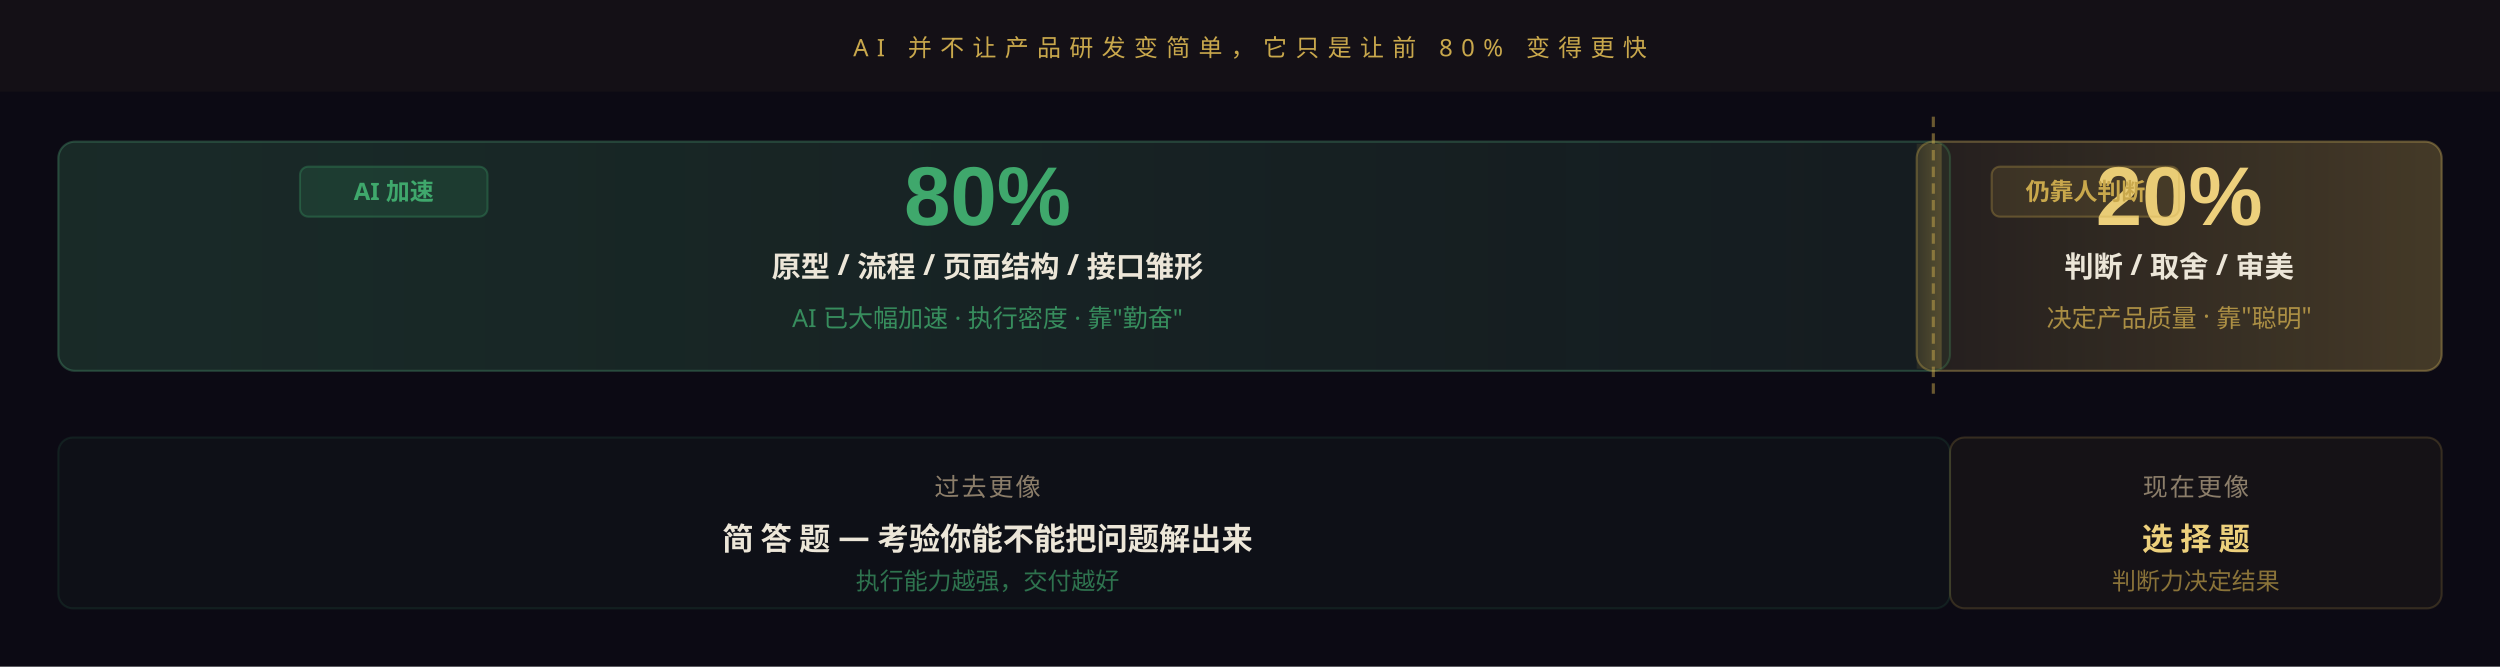
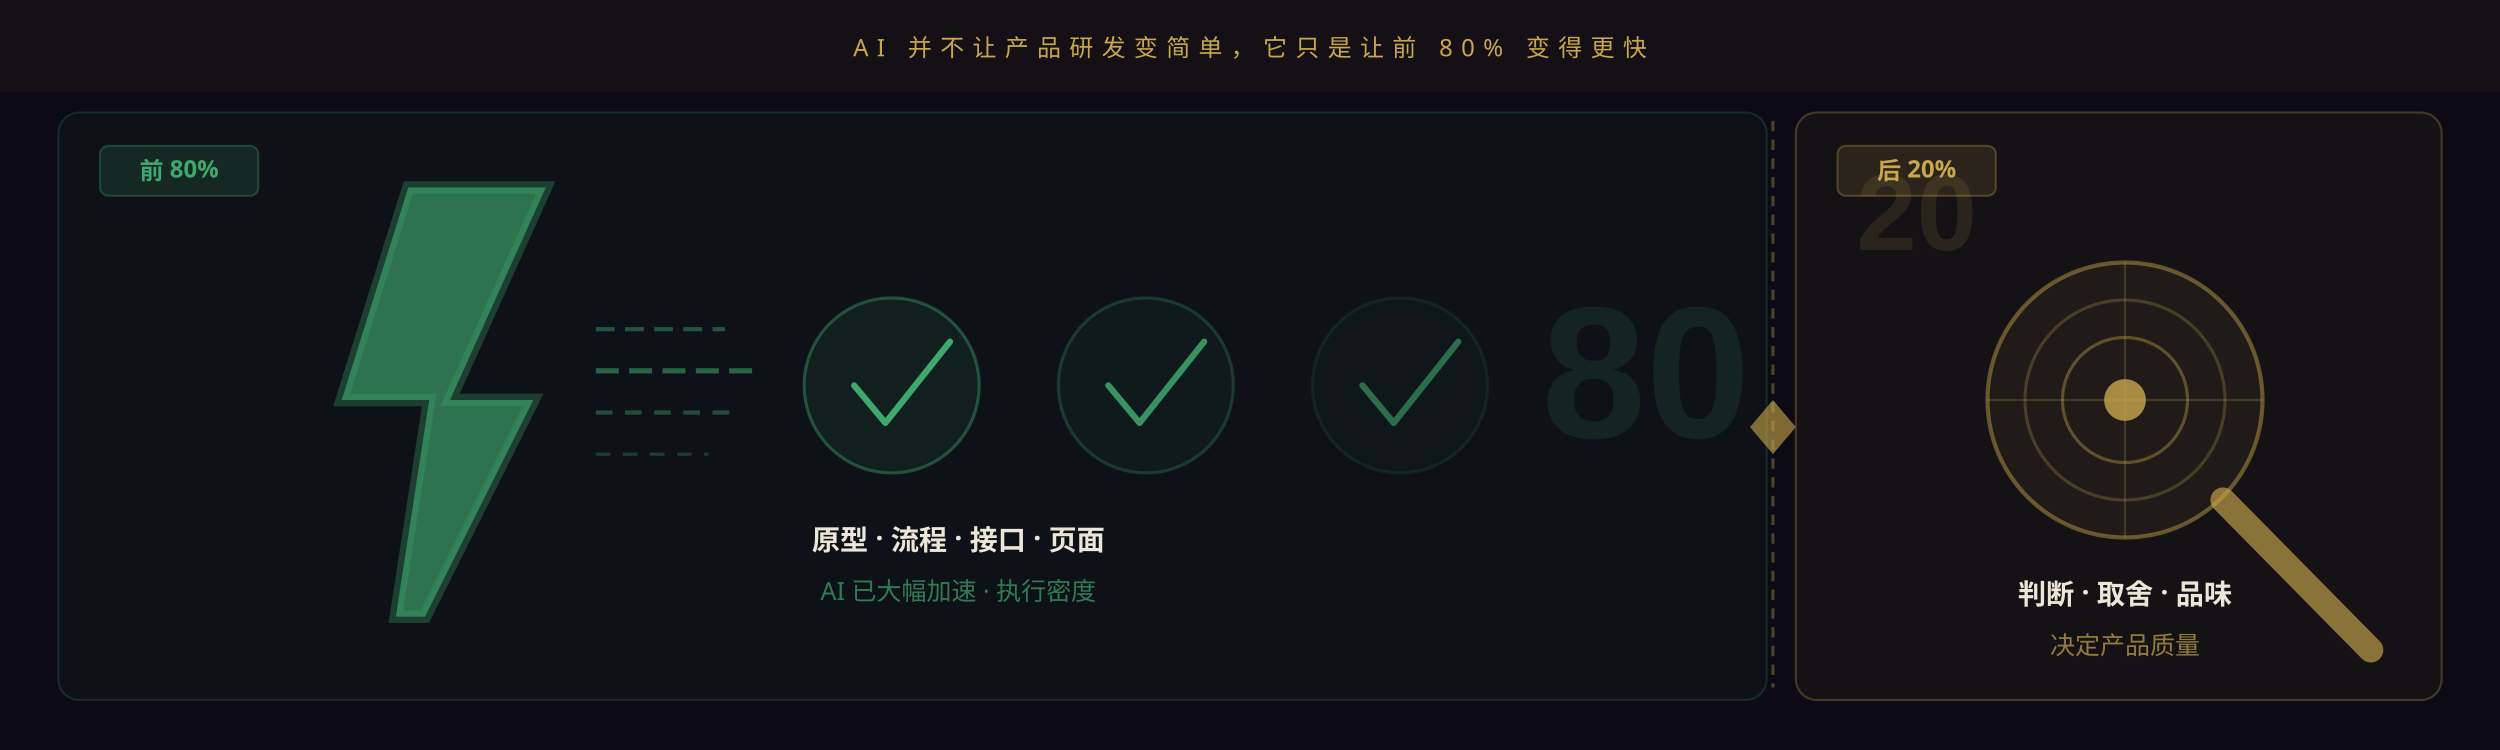
- <svg xmlns="http://www.w3.org/2000/svg" width="1200" height="320" viewBox="0 0 1200 320">
+ <svg xmlns="http://www.w3.org/2000/svg" width="1200" height="360" viewBox="0 0 1200 360">
  <defs>
-     <linearGradient id="bar80" x1="0%" y1="0%" x2="100%" y2="0%">
-       <stop offset="0%" stop-color="#3FA86C" stop-opacity="0.18" />
-       <stop offset="100%" stop-color="#3FA86C" stop-opacity="0.08" />
-     </linearGradient>
-     <linearGradient id="bar20" x1="0%" y1="0%" x2="100%" y2="0%">
-       <stop offset="0%" stop-color="#C9A84C" stop-opacity="0.1" />
-       <stop offset="100%" stop-color="#C9A84C" stop-opacity="0.28" />
-     </linearGradient>
+     <clipPath id="lens-clip">
+       <circle cx="1020" cy="192" r="66" />
+     </clipPath>
  </defs>
-   <rect width="1200" height="320" fill="#0C0A14" />
+   <rect width="1200" height="360" fill="#0C0A14" />
  <rect width="1200" height="44" fill="rgba(201,168,76,0.04)" />
  <text x="600" y="27" text-anchor="middle" fill="#C9A84C" font-size="11.5" letter-spacing="4" font-weight="500" font-family="'PingFang SC','Microsoft YaHei',system-ui,sans-serif">
    AI 并不让产品研发变简单，它只是让前 80% 变得更快
  </text>
-   <rect x="28" y="68" width="1144" height="110" rx="8" fill="rgba(255,255,255,0.02)" stroke="rgba(255,255,255,0.06)" stroke-width="1" />
-   <rect x="28" y="68" width="908" height="110" rx="8" fill="url(#bar80)" stroke="rgba(63,168,108,0.25)" stroke-width="1" />
-   <rect x="920" y="68" width="252" height="110" rx="8" fill="url(#bar20)" stroke="rgba(201,168,76,0.35)" stroke-width="1" />
-   <rect x="920" y="69" width="12" height="108" fill="url(#bar20)" />
-   <line x1="928" y1="56" x2="928" y2="192" stroke="rgba(201,168,76,0.5)" stroke-width="1.5" stroke-dasharray="5,3" />
-   <text x="474" y="108" text-anchor="middle" fill="#3FA86C" font-size="40" font-weight="700" font-family="Arial,Helvetica,sans-serif">80%</text>
-   <text x="474" y="133" text-anchor="middle" fill="#ECE6D8" font-size="14" font-weight="600" font-family="'PingFang SC','Microsoft YaHei',system-ui,sans-serif">原型  /  流程  /  页面结构  /  接口雏形</text>
-   <text x="474" y="157" text-anchor="middle" fill="rgba(63,168,108,0.8)" font-size="12" font-family="'PingFang SC','Microsoft YaHei',system-ui,sans-serif">AI 已大幅加速 · 执行密度 · 靠"勤奋"</text>
-   <text x="1046" y="108" text-anchor="middle" fill="#EDD07C" font-size="40" font-weight="700" font-family="Arial,Helvetica,sans-serif">20%</text>
-   <text x="1046" y="133" text-anchor="middle" fill="#ECE6D8" font-size="14" font-weight="600" font-family="'PingFang SC','Microsoft YaHei',system-ui,sans-serif">判断  /  取舍  /  审美</text>
-   <text x="1046" y="157" text-anchor="middle" fill="rgba(201,168,76,0.8)" font-size="12" font-family="'PingFang SC','Microsoft YaHei',system-ui,sans-serif">决定产品质量 · 靠"聪明"</text>
-   <rect x="144" y="80" width="90" height="24" rx="4" fill="rgba(63,168,108,0.15)" stroke="rgba(63,168,108,0.3)" stroke-width="1" />
-   <text x="189" y="96" text-anchor="middle" fill="#3FA86C" font-size="11.5" font-weight="600" font-family="'PingFang SC','Microsoft YaHei',system-ui,sans-serif">AI 加速</text>
-   <rect x="956" y="80" width="90" height="24" rx="4" fill="rgba(201,168,76,0.12)" stroke="rgba(201,168,76,0.3)" stroke-width="1" />
-   <text x="1001" y="96" text-anchor="middle" fill="#C9A84C" font-size="11.5" font-weight="600" font-family="'PingFang SC','Microsoft YaHei',system-ui,sans-serif">仍靠人判断</text>
-   <rect x="28" y="210" width="908" height="82" rx="7" fill="rgba(63,168,108,0.04)" stroke="rgba(63,168,108,0.12)" stroke-width="1" />
-   <text x="474" y="238" text-anchor="middle" fill="#8C7E6A" font-size="12" letter-spacing="1" font-family="'PingFang SC','Microsoft YaHei',system-ui,sans-serif">过去更像</text>
-   <text x="474" y="264" text-anchor="middle" fill="#ECE6D8" font-size="15" font-weight="600" font-family="'PingFang SC','Microsoft YaHei',system-ui,sans-serif">简 答 题 — 考验你能不能把问题解出来</text>
-   <text x="474" y="283" text-anchor="middle" fill="rgba(63,168,108,0.65)" font-size="11.5" font-family="'PingFang SC','Microsoft YaHei',system-ui,sans-serif">执行能力越强，交付越好</text>
-   <rect x="936" y="210" width="236" height="82" rx="7" fill="rgba(201,168,76,0.05)" stroke="rgba(201,168,76,0.2)" stroke-width="1" />
-   <text x="1054" y="238" text-anchor="middle" fill="#8C7E6A" font-size="12" letter-spacing="1" font-family="'PingFang SC','Microsoft YaHei',system-ui,sans-serif">现在更像</text>
-   <text x="1054" y="264" text-anchor="middle" fill="#EDD07C" font-size="15" font-weight="600" font-family="'PingFang SC','Microsoft YaHei',system-ui,sans-serif">选 择 题</text>
-   <text x="1054" y="283" text-anchor="middle" fill="rgba(201,168,76,0.65)" font-size="11.5" font-family="'PingFang SC','Microsoft YaHei',system-ui,sans-serif">判断力决定结果</text>
+   <rect x="28" y="54" width="820" height="282" rx="10" fill="rgba(63,168,108,0.05)" stroke="rgba(63,168,108,0.2)" stroke-width="1" />
+   <rect x="48" y="70" width="76" height="24" rx="4" fill="rgba(63,168,108,0.15)" stroke="rgba(63,168,108,0.3)" stroke-width="1" />
+   <text x="86" y="86" text-anchor="middle" fill="#3FA86C" font-size="11.5" font-weight="600" font-family="'PingFang SC','Microsoft YaHei',system-ui,sans-serif">前 80%</text>
+   <path d="M 196,90 L 262,90 L 216,192 L 256,192 L 204,296 L 190,296 L 206,192 L 164,192 Z" fill="rgba(63,168,108,0.65)" />
+   <path d="M 196,90 L 262,90 L 216,192 L 256,192 L 204,296 L 190,296 L 206,192 L 164,192 Z" fill="none" stroke="rgba(63,168,108,0.3)" stroke-width="6" filter="url(#glow)" />
+   <line x1="286" y1="158" x2="348" y2="158" stroke="rgba(63,168,108,0.45)" stroke-width="2" stroke-dasharray="9,5" />
+   <line x1="286" y1="178" x2="364" y2="178" stroke="rgba(63,168,108,0.55)" stroke-width="2.5" stroke-dasharray="11,5" />
+   <line x1="286" y1="198" x2="352" y2="198" stroke="rgba(63,168,108,0.4)" stroke-width="2" stroke-dasharray="8,6" />
+   <line x1="286" y1="218" x2="340" y2="218" stroke="rgba(63,168,108,0.3)" stroke-width="1.5" stroke-dasharray="7,6" />
+   <circle cx="428" cy="185" r="42" fill="rgba(63,168,108,0.09)" stroke="rgba(63,168,108,0.4)" stroke-width="1.5" />
+   <polyline points="410,185 425,203 456,164" fill="none" stroke="#3FA86C" stroke-width="3" stroke-linecap="round" stroke-linejoin="round" />
+   <circle cx="550" cy="185" r="42" fill="rgba(63,168,108,0.07)" stroke="rgba(63,168,108,0.3)" stroke-width="1.5" opacity="0.85" />
+   <polyline points="532,185 547,203 578,164" fill="none" stroke="#3FA86C" stroke-width="3" stroke-linecap="round" stroke-linejoin="round" opacity="0.85" />
+   <circle cx="672" cy="185" r="42" fill="rgba(63,168,108,0.05)" stroke="rgba(63,168,108,0.2)" stroke-width="1.5" opacity="0.6" />
+   <polyline points="654,185 669,203 700,164" fill="none" stroke="#3FA86C" stroke-width="3" stroke-linecap="round" stroke-linejoin="round" opacity="0.6" />
+   <text x="790" y="210" text-anchor="middle" fill="rgba(63,168,108,0.12)" font-size="90" font-weight="700" font-family="Arial,Helvetica,sans-serif">80</text>
+   <text x="460" y="264" text-anchor="middle" fill="#ECE6D8" font-size="13.5" font-weight="600" font-family="'PingFang SC','Microsoft YaHei',system-ui,sans-serif">原型 · 流程 · 接口 · 页面</text>
+   <text x="460" y="288" text-anchor="middle" fill="rgba(63,168,108,0.7)" font-size="12" font-family="'PingFang SC','Microsoft YaHei',system-ui,sans-serif">AI 已大幅加速 · 执行密度</text>
+   <line x1="851" y1="58" x2="851" y2="330" stroke="rgba(201,168,76,0.35)" stroke-width="1.5" stroke-dasharray="5,4" />
+   <polygon points="851,192 862,205 851,218 840,205" fill="rgba(201,168,76,0.6)" />
+   <rect x="862" y="54" width="310" height="282" rx="10" fill="rgba(201,168,76,0.05)" stroke="rgba(201,168,76,0.28)" stroke-width="1" />
+   <rect x="882" y="70" width="76" height="24" rx="4" fill="rgba(201,168,76,0.12)" stroke="rgba(201,168,76,0.3)" stroke-width="1" />
+   <text x="920" y="86" text-anchor="middle" fill="#C9A84C" font-size="11.5" font-weight="600" font-family="'PingFang SC','Microsoft YaHei',system-ui,sans-serif">后 20%</text>
+   <circle cx="1020" cy="192" r="66" fill="rgba(201,168,76,0.06)" stroke="rgba(201,168,76,0.45)" stroke-width="2" />
+   <circle cx="1020" cy="192" r="48" fill="none" stroke="rgba(201,168,76,0.25)" stroke-width="1.5" clip-path="url(#lens-clip)" />
+   <circle cx="1020" cy="192" r="30" fill="none" stroke="rgba(201,168,76,0.38)" stroke-width="1.5" clip-path="url(#lens-clip)" />
+   <circle cx="1020" cy="192" r="10" fill="rgba(201,168,76,0.8)" clip-path="url(#lens-clip)" />
+   <line x1="940" y1="192" x2="1100" y2="192" stroke="rgba(201,168,76,0.22)" stroke-width="1" clip-path="url(#lens-clip)" />
+   <line x1="1020" y1="112" x2="1020" y2="272" stroke="rgba(201,168,76,0.22)" stroke-width="1" clip-path="url(#lens-clip)" />
+   <line x1="1067" y1="240" x2="1138" y2="312" stroke="rgba(201,168,76,0.65)" stroke-width="12" stroke-linecap="round" />
+   <text x="920" y="120" text-anchor="middle" fill="rgba(201,168,76,0.12)" font-size="52" font-weight="700" font-family="Arial,Helvetica,sans-serif">20</text>
+   <text x="1020" y="290" text-anchor="middle" fill="#ECE6D8" font-size="13.5" font-weight="600" font-family="'PingFang SC','Microsoft YaHei',system-ui,sans-serif">判断 · 取舍 · 品味</text>
+   <text x="1020" y="314" text-anchor="middle" fill="rgba(201,168,76,0.7)" font-size="12" font-family="'PingFang SC','Microsoft YaHei',system-ui,sans-serif">决定产品质量</text>
</svg>
